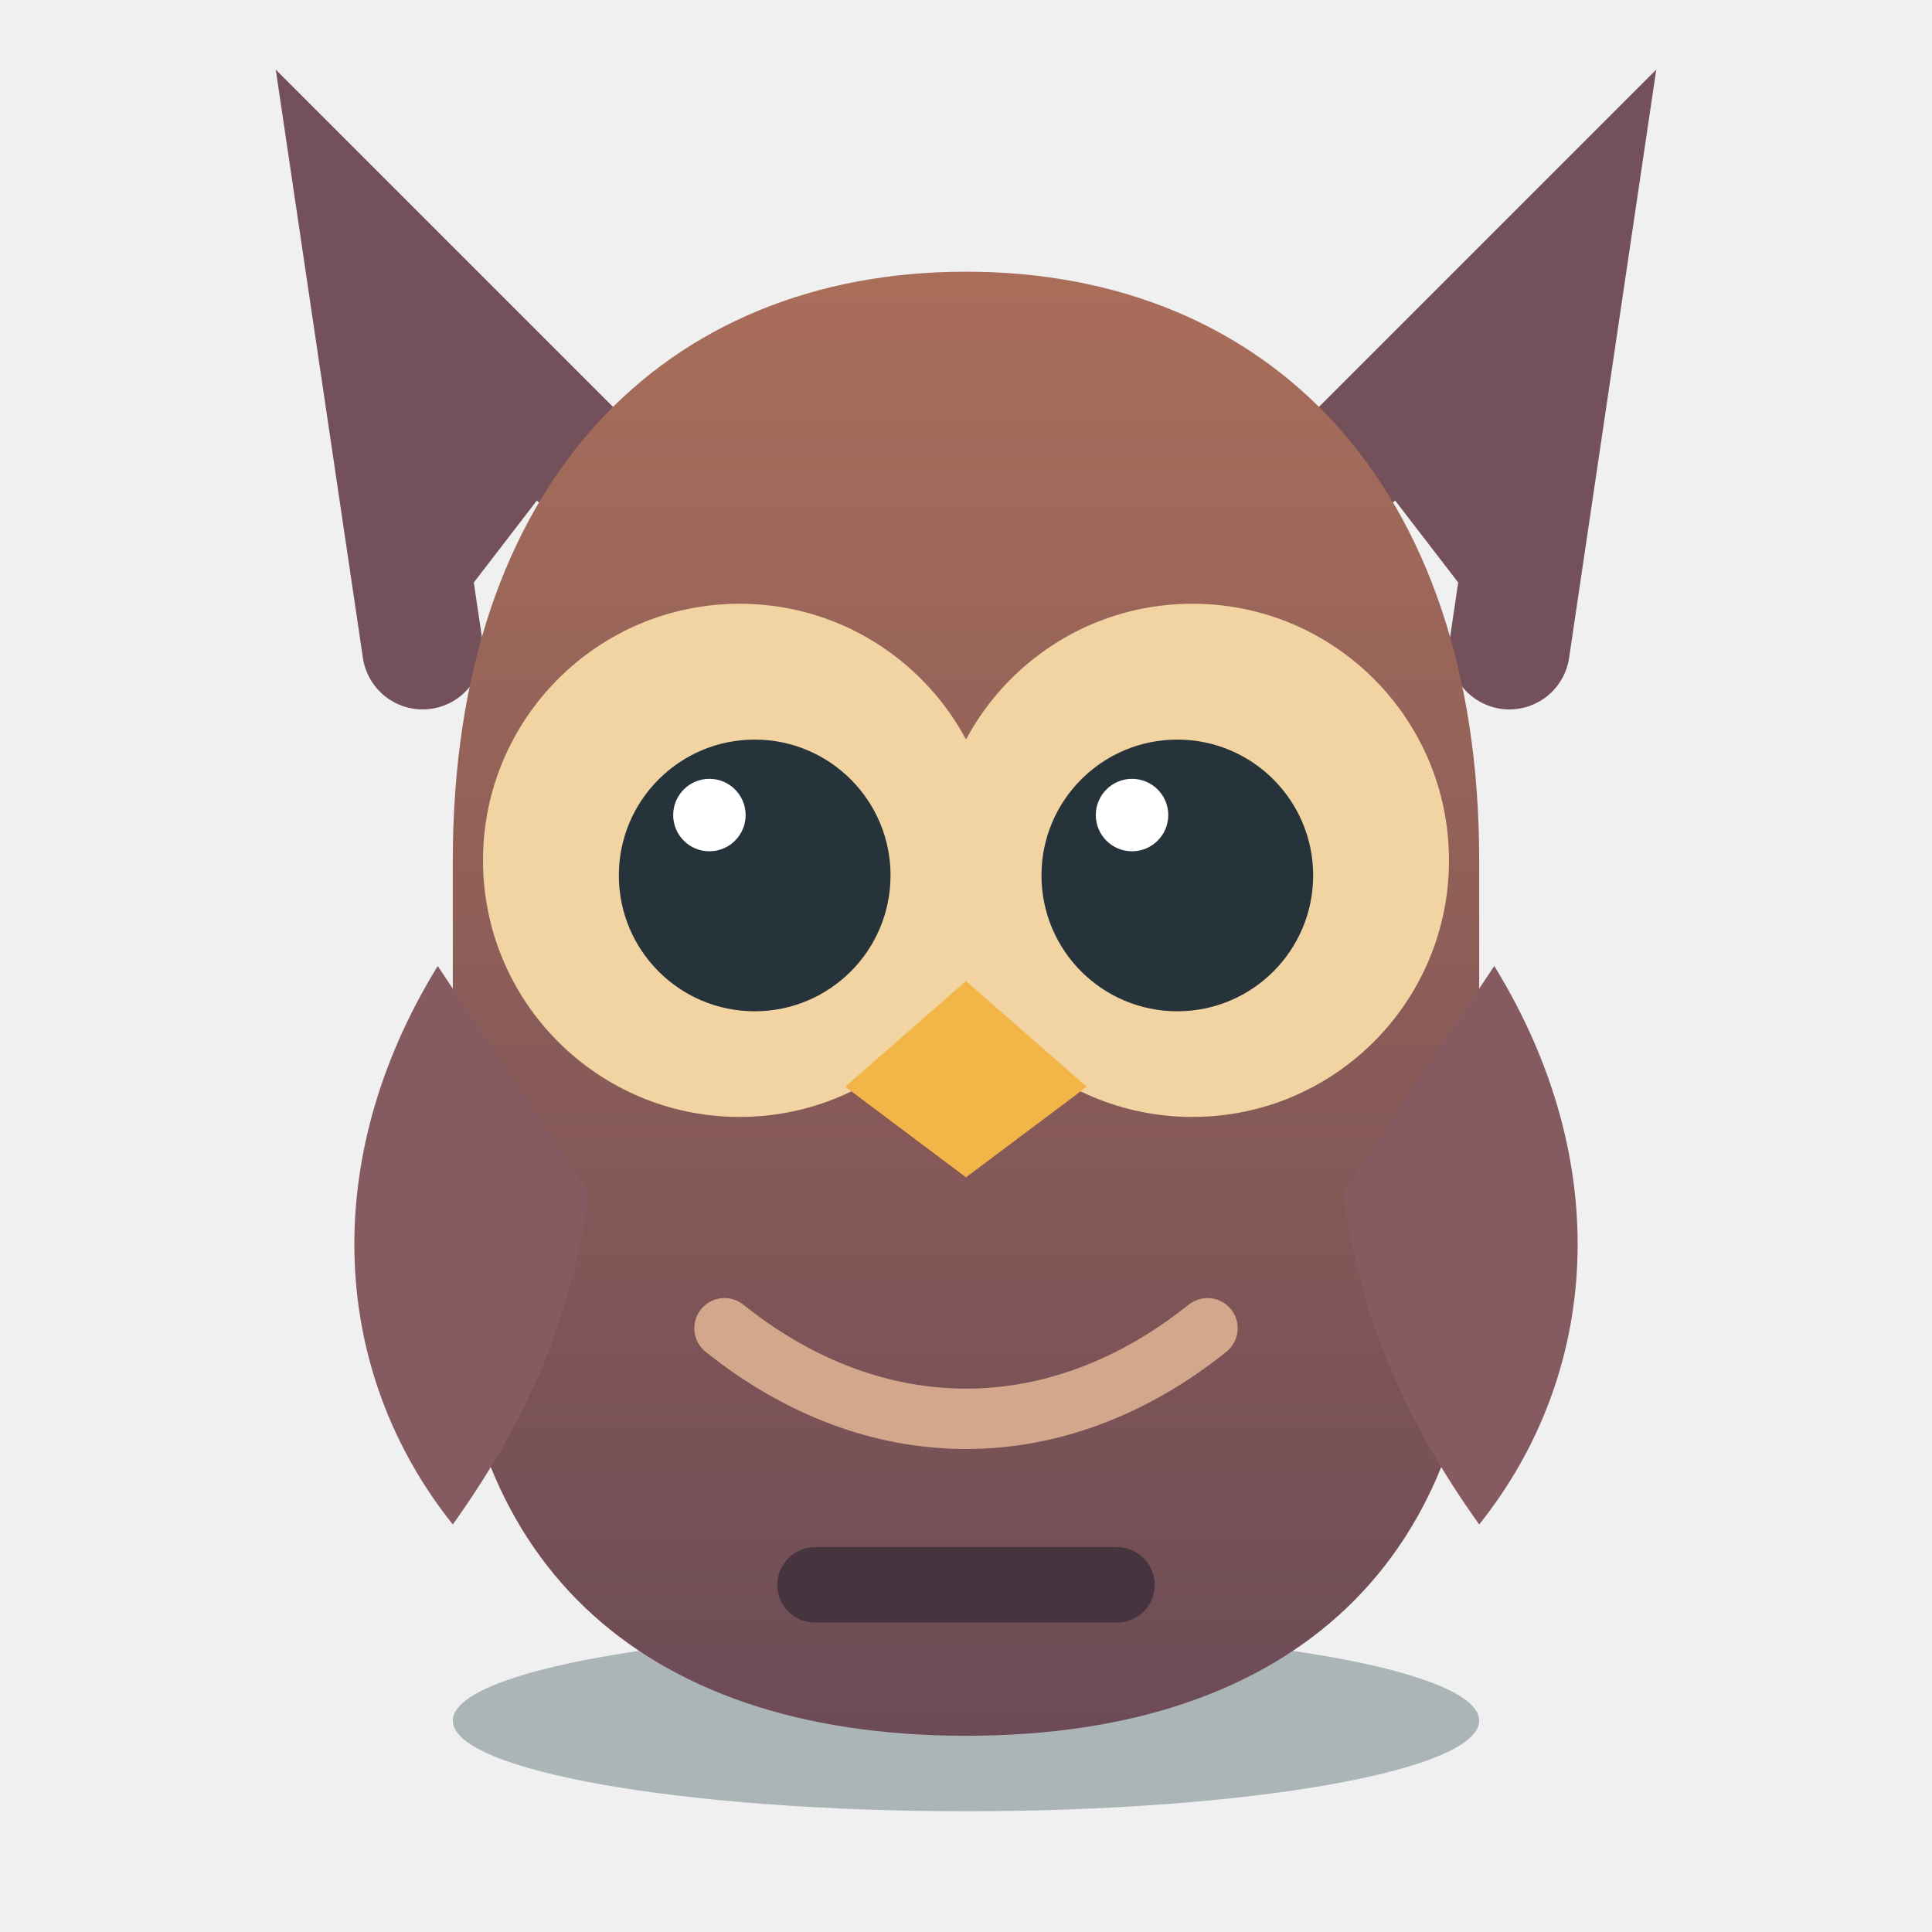
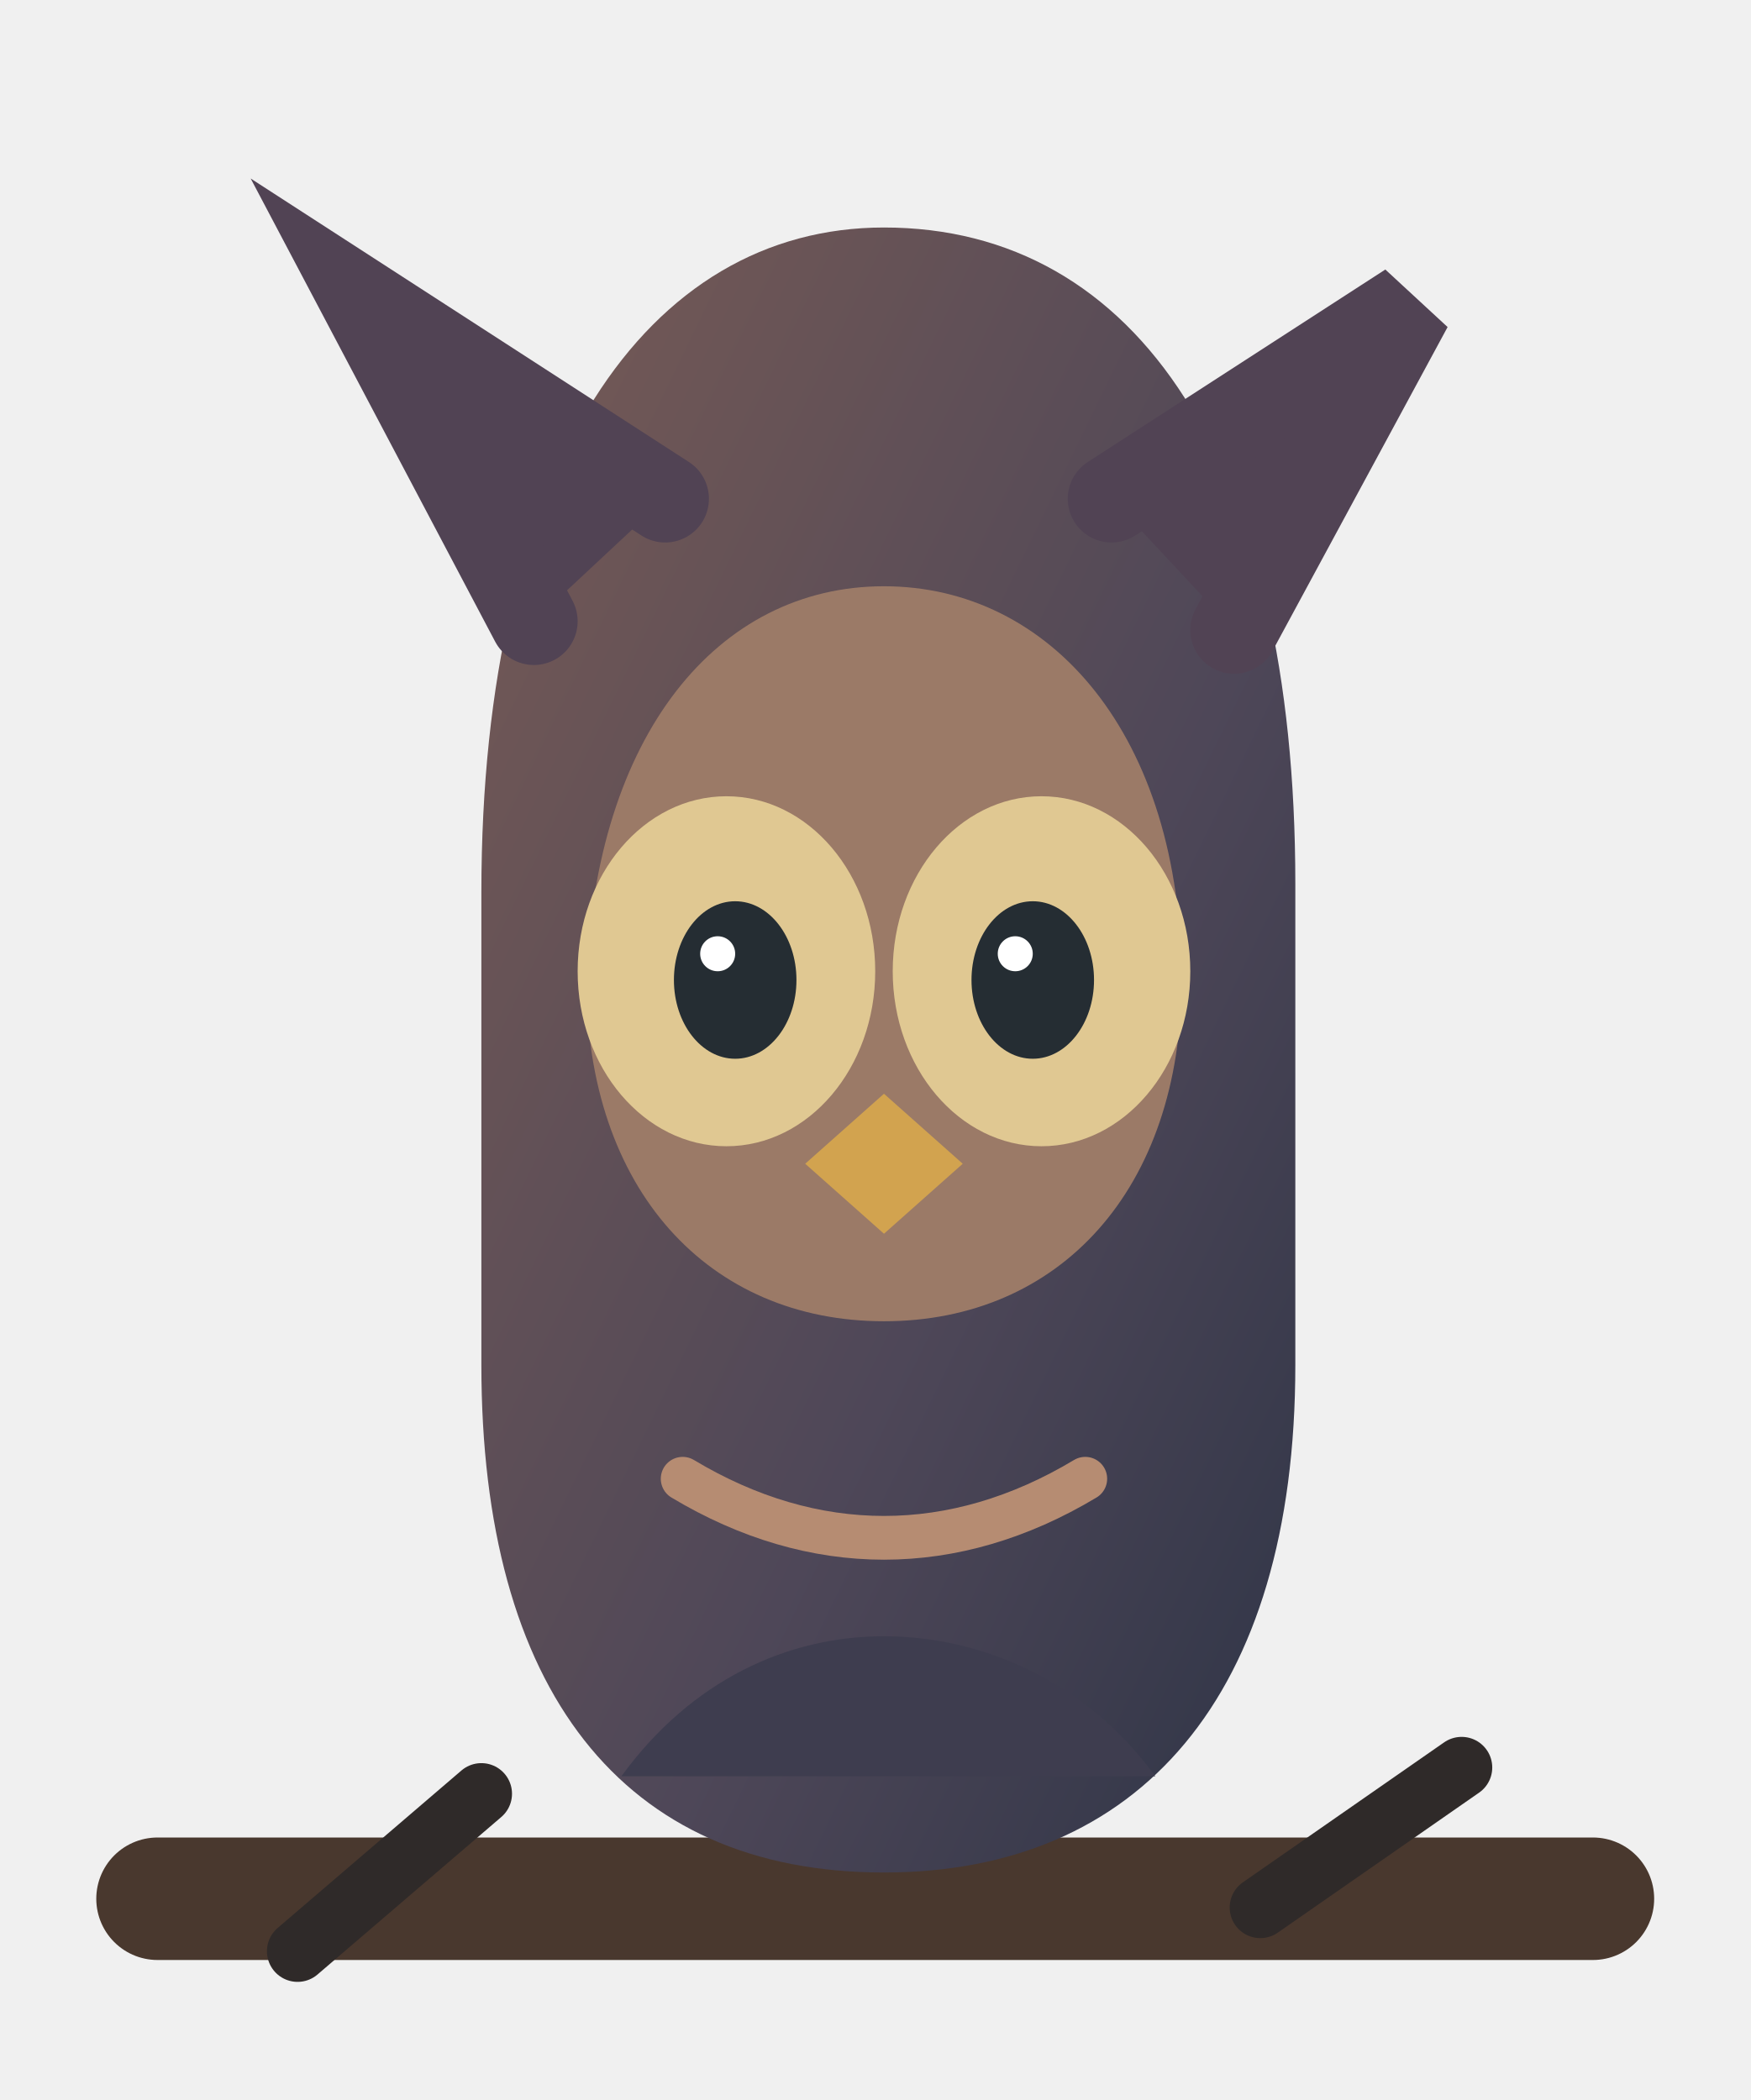
- <svg xmlns="http://www.w3.org/2000/svg" viewBox="0 0 128 128">
+ <svg xmlns="http://www.w3.org/2000/svg" viewBox="0 0 200 240">
  <defs>
-     <linearGradient id="o" x1="0" y1="0" x2="0" y2="1">
-       <stop stop-color="#a96e5a" />
-       <stop offset="1" stop-color="#6d4b56" />
+     <linearGradient id="b" x1="0" y1="0" x2="1" y2="1">
+       <stop stop-color="#785b55" />
+       <stop offset=".6" stop-color="#4e4758" />
+       <stop offset="1" stop-color="#2e3446" />
    </linearGradient>
  </defs>
-   <ellipse cx="64" cy="114" rx="34" ry="6" fill="#092d33" opacity=".3" />
-   <path d="M38 30 24 16l4 27M90 30l14-14-4 27" fill="#73505a" stroke="#73505a" stroke-width="8" stroke-linecap="round" />
-   <path d="M30 57c0-25 14-39 34-39s34 14 34 39v26c0 20-12 32-34 32S30 103 30 83V57Z" fill="url(#o)" />
-   <path d="M29 64c-8 13-7 27 1 37 5-7 8-14 9-22M99 64c8 13 7 27-1 37-5-7-8-14-9-22" fill="#855b61" />
-   <circle cx="49" cy="57" r="17" fill="#f2d3a2" />
-   <circle cx="79" cy="57" r="17" fill="#f2d3a2" />
-   <circle cx="50" cy="58" r="9" fill="#26333a" />
-   <circle cx="78" cy="58" r="9" fill="#26333a" />
-   <circle cx="47" cy="54" r="2.4" fill="#fff" />
-   <circle cx="75" cy="54" r="2.4" fill="#fff" />
-   <path d="m64 65-8 7 8 6 8-6-8-7Z" fill="#f2b648" />
-   <path d="M48 88c10 8 22 8 32 0" fill="none" stroke="#d2a78c" stroke-width="4" stroke-linecap="round" />
-   <path d="M54 105h20" stroke="#46353f" stroke-width="5" stroke-linecap="round" />
+   <path d="M18 217h164" stroke="#49382e" stroke-width="14" stroke-linecap="round" />
+   <path d="m34 223 21-18m89 13 23-16" stroke="#2f2a29" stroke-width="7" stroke-linecap="round" />
+   <path d="M55 102c0-49 19-76 46-76 29 0 47 27 47 75v55c0 38-18 58-47 58-30 0-46-21-46-58Z" fill="url(#b)" />
+   <path d="M61 71 42 35l34 22M141 72l20-37-34 22" fill="#514354" stroke="#514354" stroke-width="10" stroke-linecap="round" />
+   <path d="M67 112c1-28 15-45 34-45s34 17 34 45c0 24-14 39-34 39s-34-15-34-39Z" fill="#9b7a67" />
+   <ellipse cx="83" cy="111" rx="17" ry="20" fill="#e0c892" />
+   <ellipse cx="119" cy="111" rx="17" ry="20" fill="#e0c892" />
+   <ellipse cx="84" cy="112" rx="7" ry="9" fill="#252d33" />
+   <ellipse cx="118" cy="112" rx="7" ry="9" fill="#252d33" />
+   <circle cx="82" cy="109" r="2" fill="#fff" />
+   <circle cx="116" cy="109" r="2" fill="#fff" />
+   <path d="m101 125-9 8 9 8 9-8Z" fill="#d2a34f" />
+   <path d="M78 169c15 9 31 9 46 0" fill="none" stroke="#b68c72" stroke-width="5" stroke-linecap="round" />
+   <path d="M71 203c8-11 19-16 30-16s23 5 31 16" fill="#3e3d4f" />
</svg>
